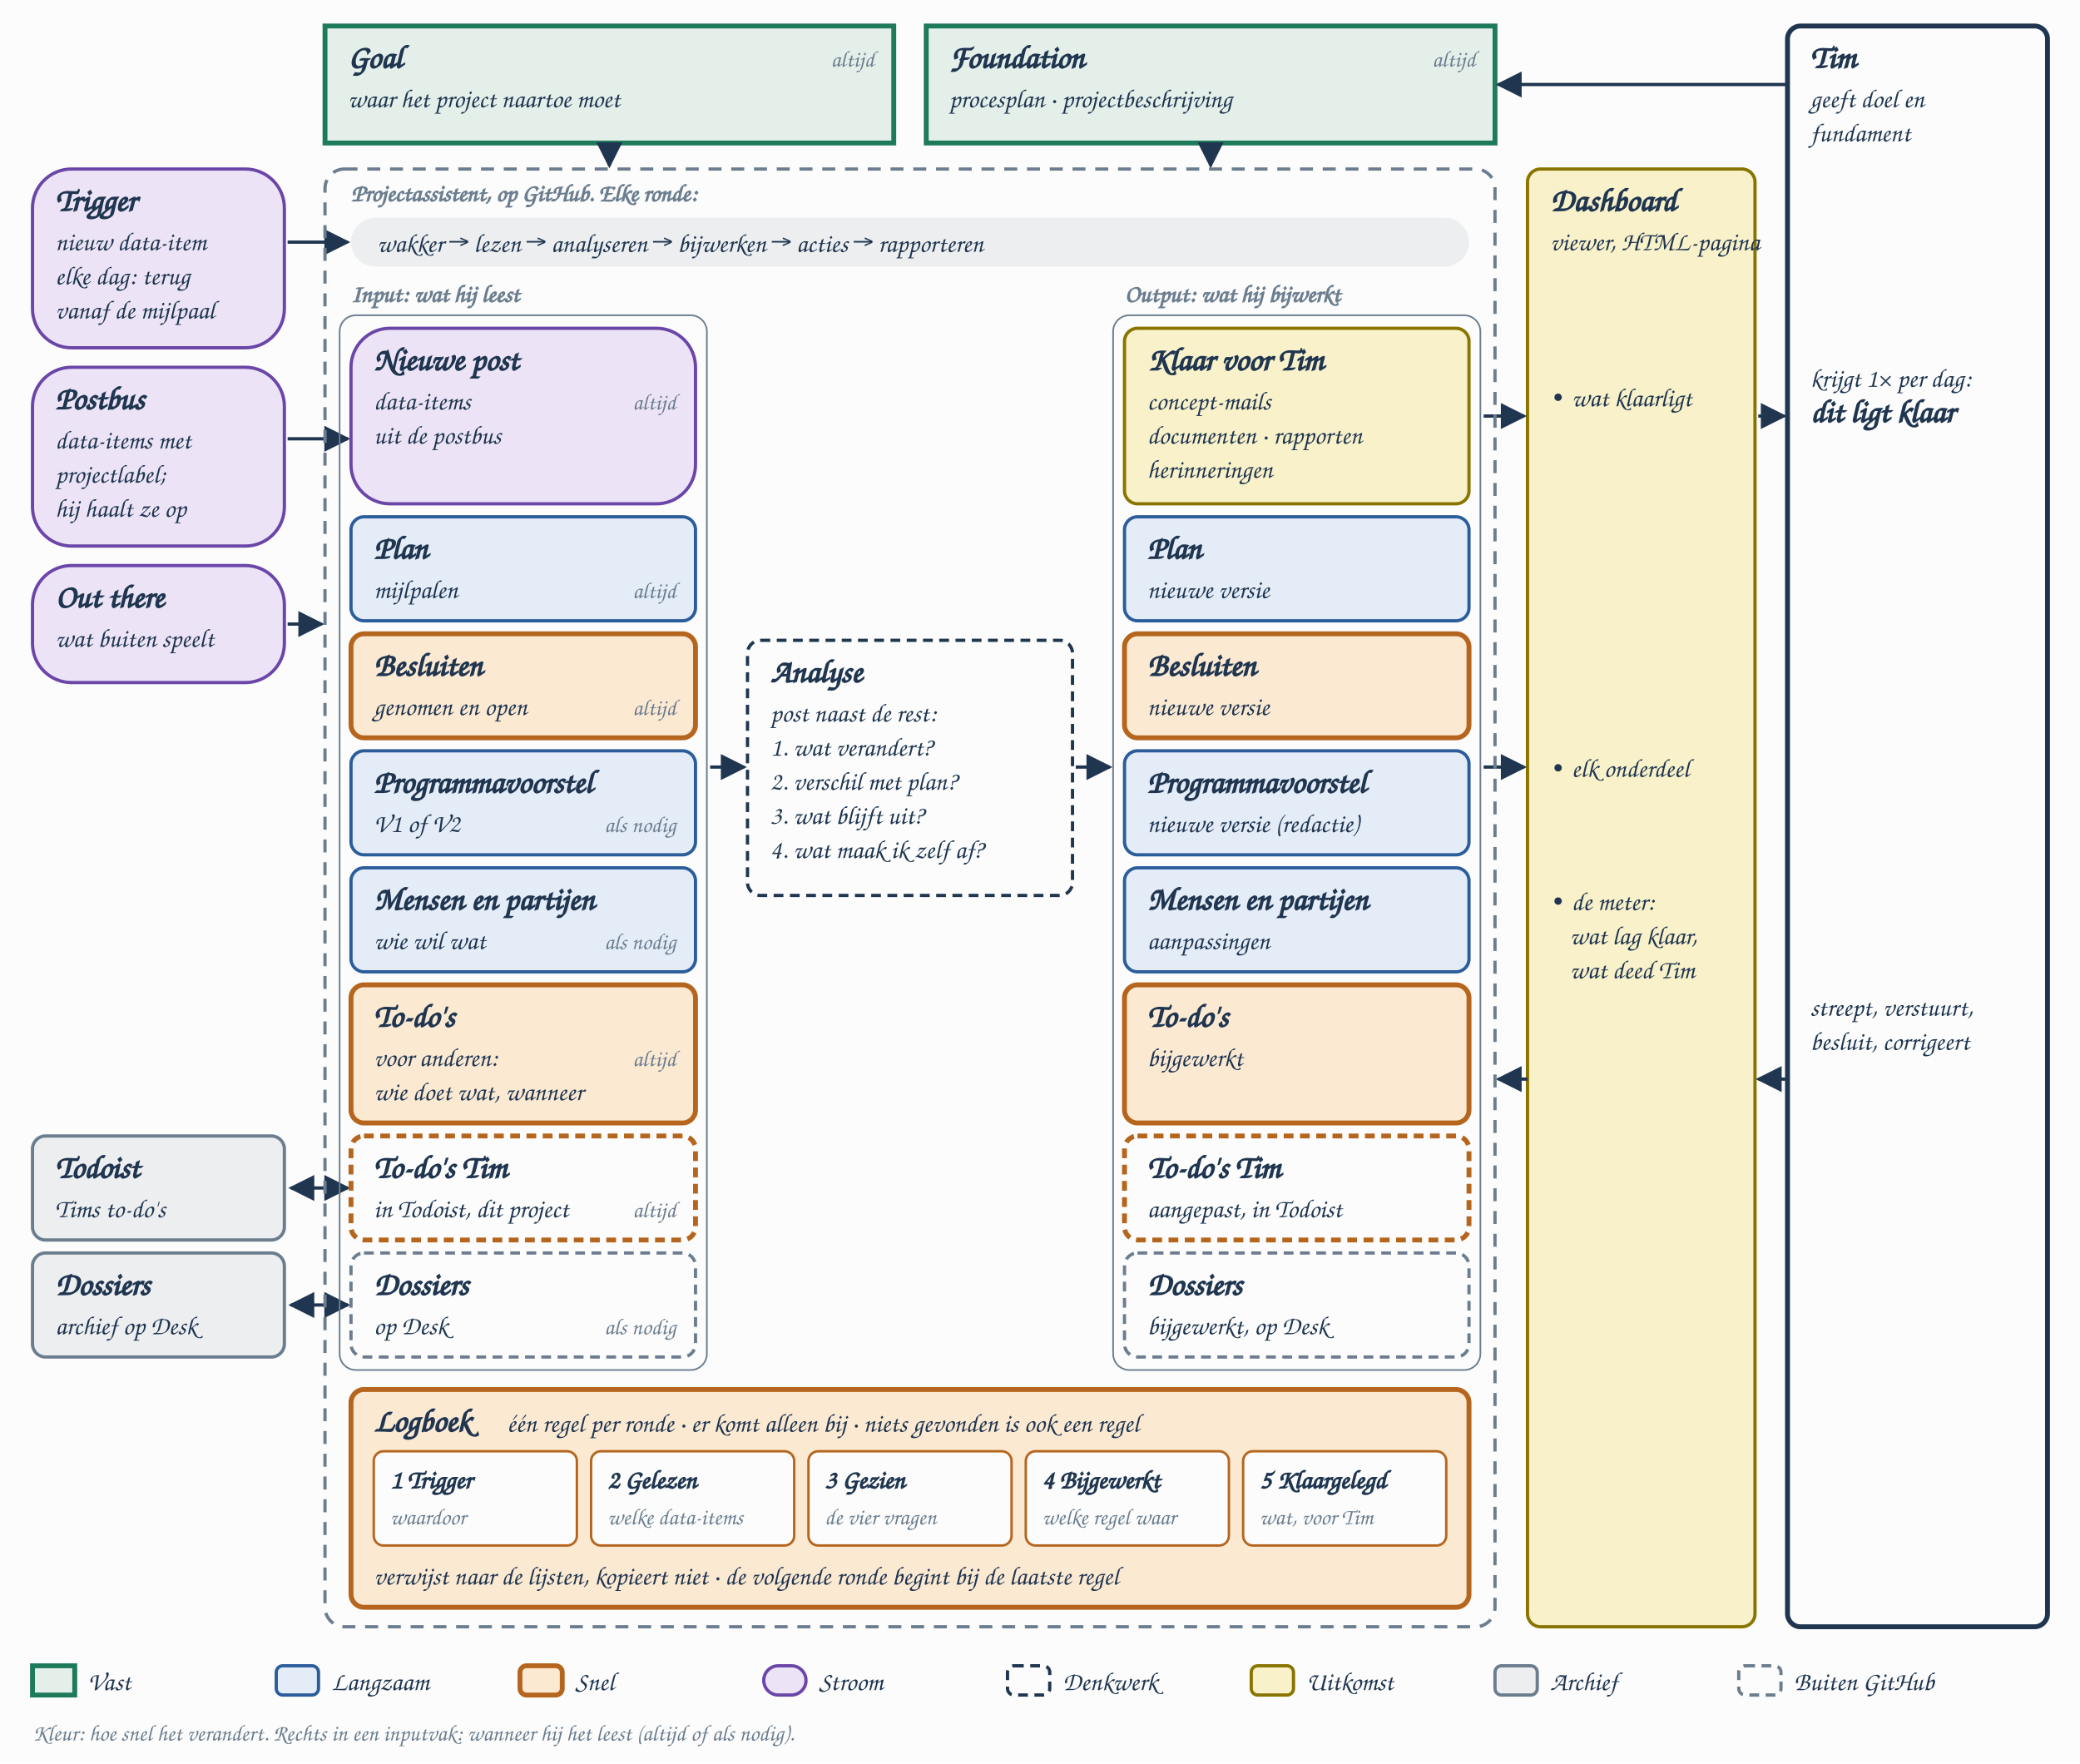
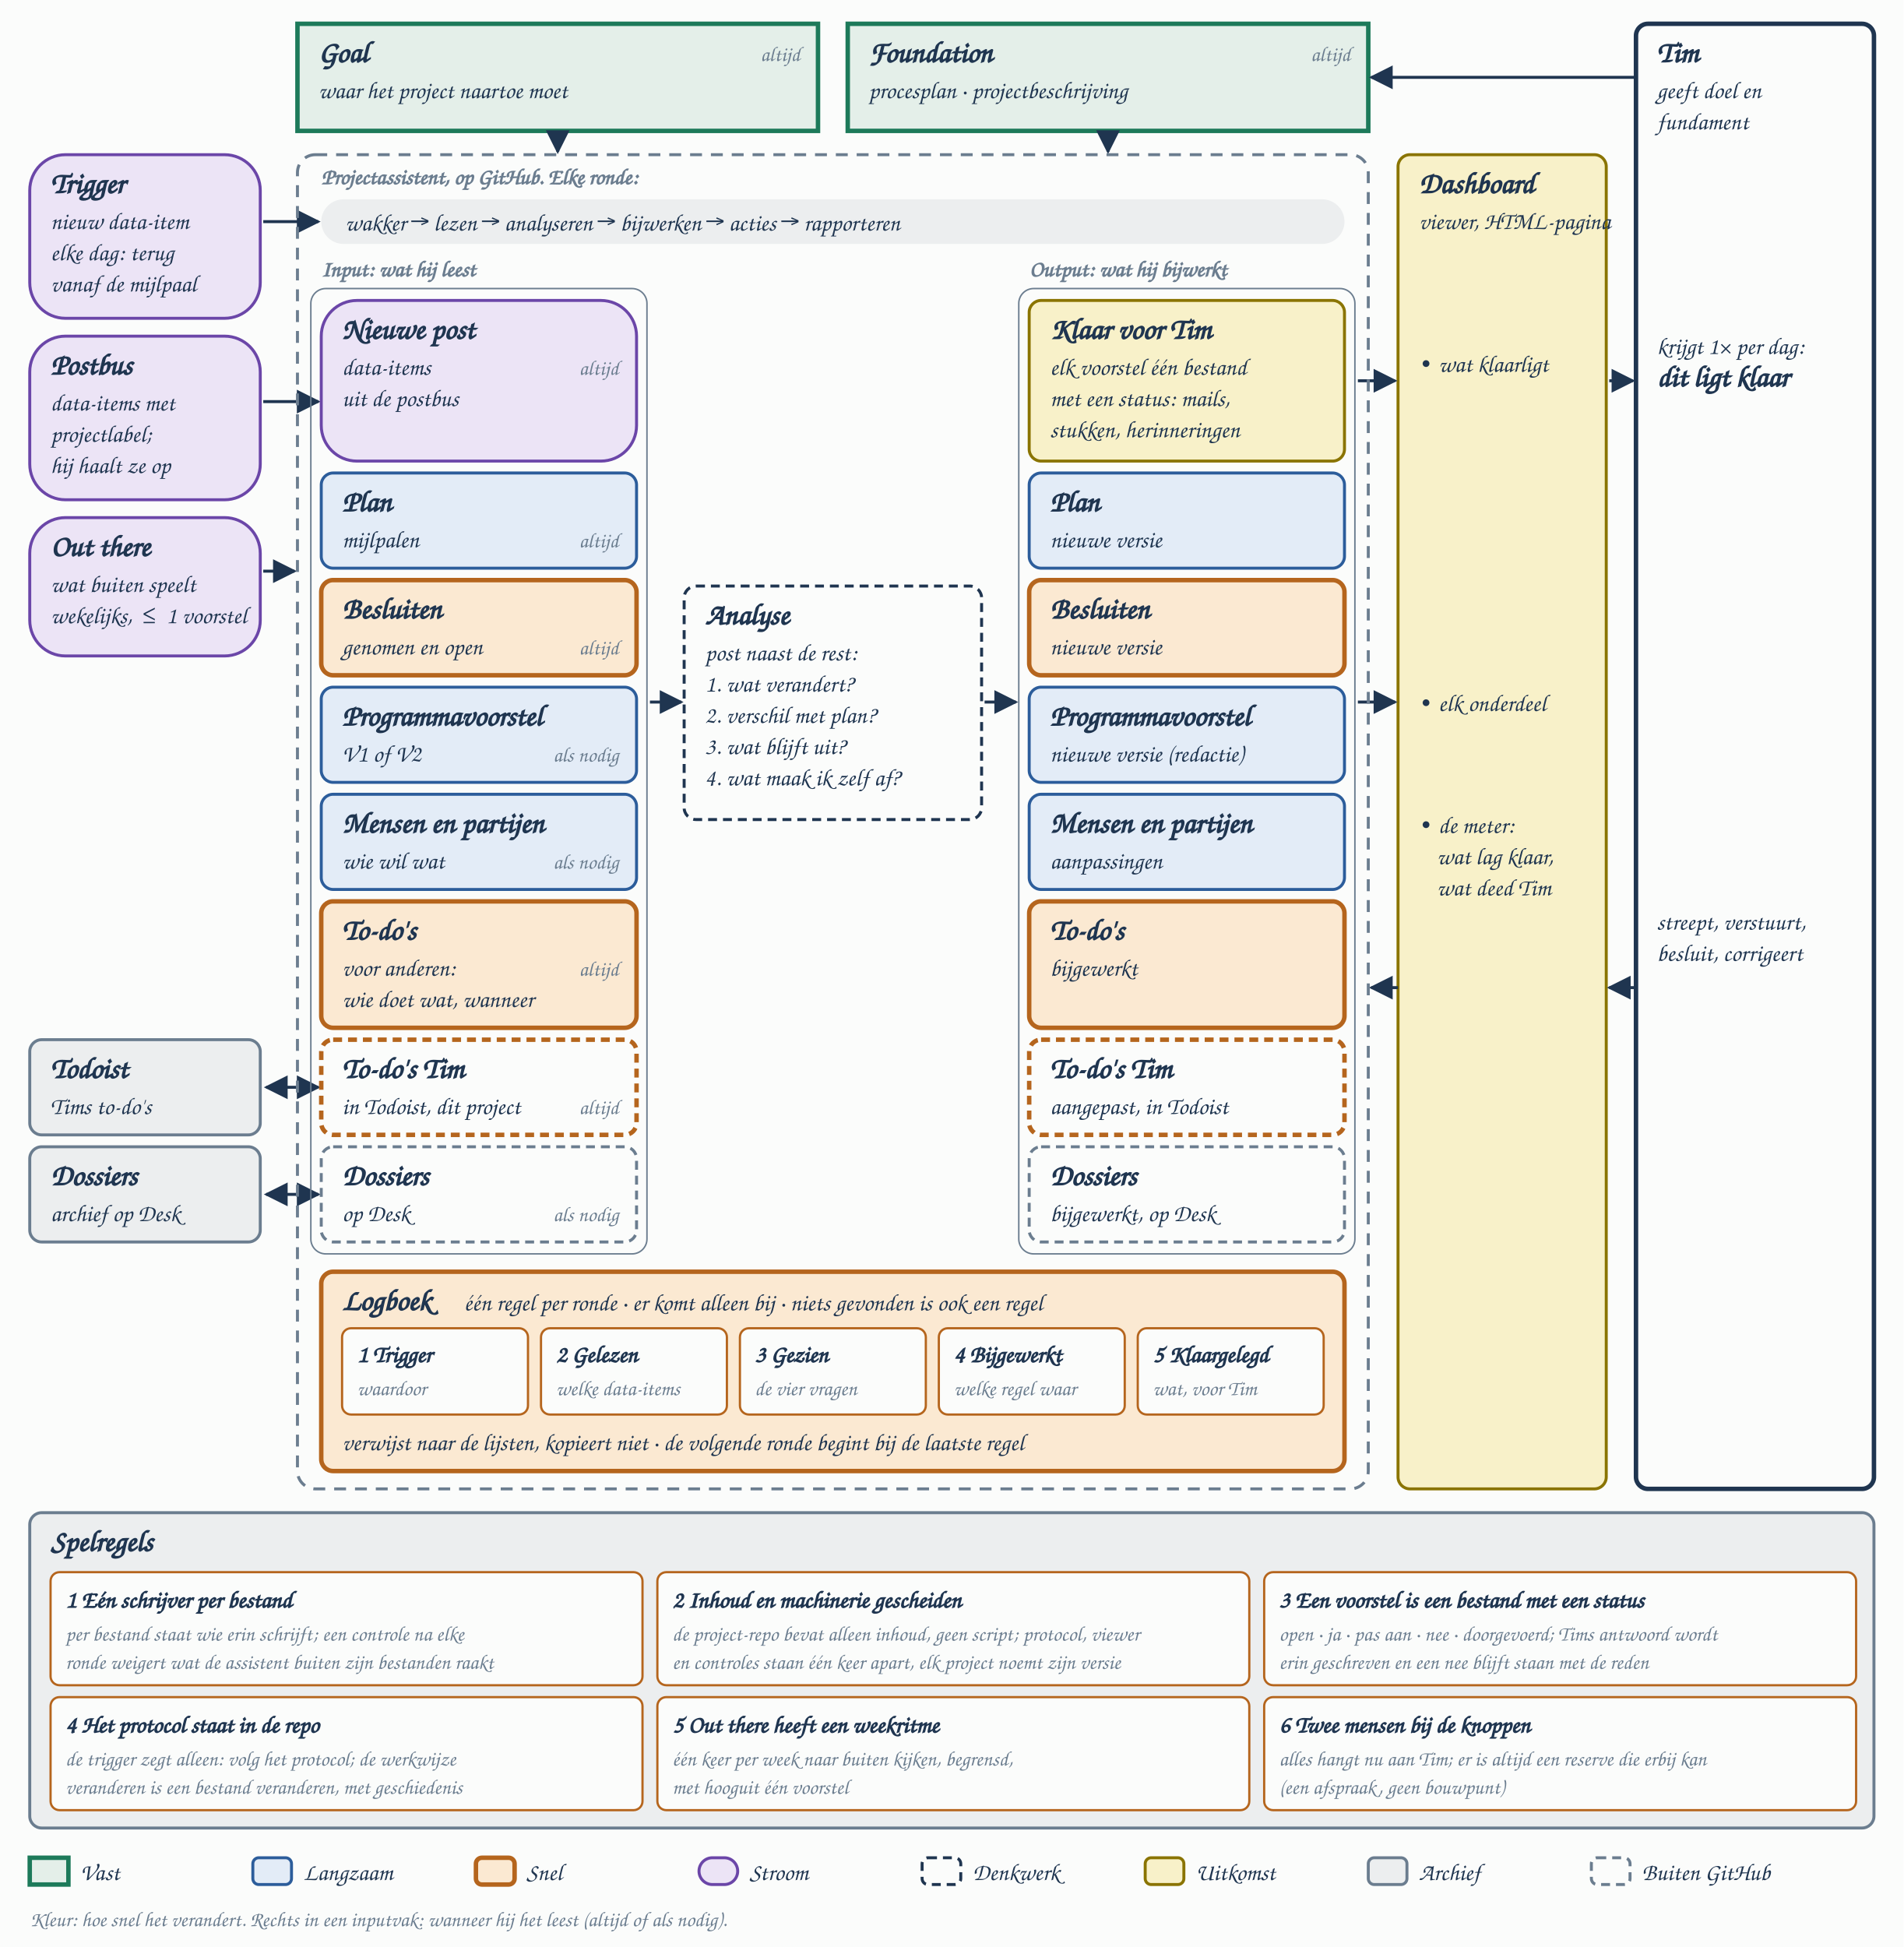
- <svg xmlns="http://www.w3.org/2000/svg" width="1280" height="1085" viewBox="0 0 1280 1085" role="img" aria-label="Containertekening van de projectassistent">
+ <svg xmlns="http://www.w3.org/2000/svg" width="1280" height="1309" viewBox="0 0 1280 1309" role="img" aria-label="Containertekening van de projectassistent">
  <style>text{fill:#1f3550;font-family:"Kalam","Comic Sans MS","Chalkboard SE",cursive}
.lbl{font-weight:700;font-size:20px}.sm{font-size:16px}.xs{font-size:14px;fill:#6b7d8f}
.clbl{font-size:15px;font-weight:700;fill:#6b7d8f}
.vak{font-size:16px;font-weight:700}
.cel{fill:#fbfcfb;stroke:#b5651d;stroke-width:1.5}
.b{stroke-width:2}
.vast{fill:#e4efe9;stroke:#1d7a5a;stroke-width:3}
.slow{fill:#e3ecf7;stroke:#2c5d9b}
.fast{fill:#fbe9d2;stroke:#b5651d;stroke-width:3}
.flow{fill:#ece4f6;stroke:#6b46a8}
.think{fill:#fbfcfb;stroke:#1f3550;stroke-dasharray:6 4}
.out{fill:#f8f1c9;stroke:#8a7400}
.arch{fill:#eceeef;stroke:#6b7d8f}
.ext{fill:none;stroke-dasharray:6 4}
.tim{fill:#fbfcfb;stroke:#1f3550;stroke-width:3}
.loop{fill:#eceeef}
.group{fill:none;stroke:#6b7d8f;stroke-width:1}
.container{fill:none;stroke:#6b7d8f;stroke-width:2;stroke-dasharray:8 6}
.arrow{stroke:#1f3550;stroke-width:2;fill:none;marker-end:url(#pijl)}.both{marker-start:url(#pijl)}.tip{fill:#1f3550}</style>
-   <rect width="1280" height="1085" fill="#fbfcfb" />
+   <rect width="1280" height="1309" fill="#fbfcfb" />
  <defs>
    <marker id="pijl" viewBox="0 0 10 10" refX="9" refY="5" markerWidth="8" markerHeight="8" orient="auto-start-reverse">
      <path d="M0,0 L10,5 L0,10 z" class="tip" />
    </marker>
  </defs>
  <rect class="b vast" x="200" y="16" width="350" height="72" rx="0" />
  <text class="lbl" x="214" y="42">Goal</text>
  <text class="sm" x="214" y="66">waar het project naartoe moet</text>
  <text class="xs" text-anchor="end" x="538" y="41">altijd</text>
  <rect class="b vast" x="570" y="16" width="350" height="72" rx="0" />
  <text class="lbl" x="584" y="42">Foundation</text>
  <text class="sm" x="584" y="66">procesplan · projectbeschrijving</text>
  <text class="xs" text-anchor="end" x="908" y="41">altijd</text>
  <path class="arrow" d="M375,88 L375,102" />
  <path class="arrow" d="M745,88 L745,102" />
  <rect class="b out" x="940" y="104" width="140" height="897" rx="8" />
  <text class="lbl" x="954" y="130">Dashboard</text>
  <text class="sm" x="954" y="154">viewer, HTML-pagina</text>
  <text class="sm" x="954" y="250">• wat klaarligt</text>
  <text class="sm" x="954" y="478">• elk onderdeel</text>
  <text class="sm" x="954" y="560">• de meter:</text>
  <text class="sm" x="966" y="581">wat lag klaar,</text>
  <text class="sm" x="966" y="602">wat deed Tim</text>
  <path class="arrow" d="M913,256 L938,256" />
  <path class="arrow" d="M913,472 L938,472" />
  <rect class="b tim" x="1100" y="16" width="160" height="985" rx="8" />
  <text class="lbl" x="1114" y="42">Tim</text>
  <text class="sm" x="1114" y="66">geeft doel en</text>
  <text class="sm" x="1114" y="87">fundament</text>
  <path class="arrow" d="M1100,52 L922,52" />
  <text class="sm" x="1114" y="238">krijgt 1× per dag:</text>
  <text class="lbl" x="1114" y="260">dit ligt klaar</text>
  <path class="arrow" d="M1082,256 L1098,256" />
  <text class="sm" x="1114" y="625">streept, verstuurt,</text>
  <text class="sm" x="1114" y="646">besluit, corrigeert</text>
  <path class="arrow" d="M1100,664 L1082,664" />
  <path class="arrow" d="M940,664 L922,664" />
  <rect class="b flow" x="20" y="104" width="155" height="110" rx="24" />
  <text class="lbl" x="34" y="130">Trigger</text>
  <text class="sm" x="34" y="154">nieuw data-item</text>
  <text class="sm" x="34" y="175">elke dag: terug</text>
  <text class="sm" x="34" y="196">vanaf de mijlpaal</text>
  <path class="arrow" d="M177,149 L214,149" />
  <rect class="b flow" x="20" y="226" width="155" height="110" rx="24" />
  <text class="lbl" x="34" y="252">Postbus</text>
  <text class="sm" x="34" y="276">data-items met</text>
  <text class="sm" x="34" y="297">projectlabel;</text>
  <text class="sm" x="34" y="318">hij haalt ze op</text>
  <path class="arrow" d="M177,270 L214,270" />
-   <rect class="b flow" x="20" y="348" width="155" height="72" rx="24" />
+   <rect class="b flow" x="20" y="348" width="155" height="93" rx="24" />
  <text class="lbl" x="34" y="374">Out there</text>
  <text class="sm" x="34" y="398">wat buiten speelt</text>
+   <text class="sm" x="34" y="419">wekelijks, ≤ 1 voorstel</text>
  <path class="arrow" d="M177,384 L198,384" />
  <rect class="b arch" x="20" y="699" width="155" height="64" rx="8" />
  <text class="lbl" x="34" y="725">Todoist</text>
  <text class="sm" x="34" y="749">Tims to-do's</text>
  <path class="arrow both" d="M179,731 L214,731" />
  <rect class="b arch" x="20" y="771" width="155" height="64" rx="8" />
  <text class="lbl" x="34" y="797">Dossiers</text>
  <text class="sm" x="34" y="821">archief op Desk</text>
  <path class="arrow both" d="M179,803 L214,803" />
  <rect class="container" x="200" y="104" width="720" height="897" rx="12" />
  <text class="clbl" x="216" y="124">Projectassistent, op GitHub. Elke ronde:</text>
  <rect class="loop" x="216" y="134" width="688" height="30" rx="15" />
  <text class="sm" x="232" y="155">wakker → lezen → analyseren → bijwerken → acties → rapporteren</text>
  <text class="clbl" x="216" y="186">Input: wat hij leest</text>
  <text class="clbl" x="692" y="186">Output: wat hij bijwerkt</text>
  <rect class="group" x="209" y="194" width="226" height="649" rx="10" />
  <rect class="group" x="685" y="194" width="226" height="649" rx="10" />
  <rect class="b slow" x="216" y="318" width="212" height="64" rx="8" />
  <text class="lbl" x="230" y="344">Plan</text>
  <text class="sm" x="230" y="368">mijlpalen</text>
  <text class="xs" text-anchor="end" x="416" y="368">altijd</text>
  <rect class="b slow" x="692" y="318" width="212" height="64" rx="8" />
  <text class="lbl" x="706" y="344">Plan</text>
  <text class="sm" x="706" y="368">nieuwe versie</text>
  <rect class="b fast" x="216" y="390" width="212" height="64" rx="8" />
  <text class="lbl" x="230" y="416">Besluiten</text>
  <text class="sm" x="230" y="440">genomen en open</text>
  <text class="xs" text-anchor="end" x="416" y="440">altijd</text>
  <rect class="b fast" x="692" y="390" width="212" height="64" rx="8" />
  <text class="lbl" x="706" y="416">Besluiten</text>
  <text class="sm" x="706" y="440">nieuwe versie</text>
  <rect class="b slow" x="216" y="462" width="212" height="64" rx="8" />
  <text class="lbl" x="230" y="488">Programmavoorstel</text>
  <text class="sm" x="230" y="512">V1 of V2</text>
  <text class="xs" text-anchor="end" x="416" y="512">als nodig</text>
  <rect class="b slow" x="692" y="462" width="212" height="64" rx="8" />
  <text class="lbl" x="706" y="488">Programmavoorstel</text>
  <text class="sm" x="706" y="512">nieuwe versie (redactie)</text>
  <rect class="b slow" x="216" y="534" width="212" height="64" rx="8" />
  <text class="lbl" x="230" y="560">Mensen en partijen</text>
  <text class="sm" x="230" y="584">wie wil wat</text>
  <text class="xs" text-anchor="end" x="416" y="584">als nodig</text>
  <rect class="b slow" x="692" y="534" width="212" height="64" rx="8" />
  <text class="lbl" x="706" y="560">Mensen en partijen</text>
  <text class="sm" x="706" y="584">aanpassingen</text>
  <rect class="b fast" x="216" y="606" width="212" height="85" rx="8" />
  <text class="lbl" x="230" y="632">To-do's</text>
  <text class="sm" x="230" y="656">voor anderen:</text>
  <text class="sm" x="230" y="677">wie doet wat, wanneer</text>
  <text class="xs" text-anchor="end" x="416" y="656">altijd</text>
  <rect class="b fast" x="692" y="606" width="212" height="85" rx="8" />
  <text class="lbl" x="706" y="632">To-do's</text>
  <text class="sm" x="706" y="656">bijgewerkt</text>
  <rect class="b fast ext" x="216" y="699" width="212" height="64" rx="8" />
  <text class="lbl" x="230" y="725">To-do's Tim</text>
  <text class="sm" x="230" y="749">in Todoist, dit project</text>
  <text class="xs" text-anchor="end" x="416" y="749">altijd</text>
  <rect class="b fast ext" x="692" y="699" width="212" height="64" rx="8" />
  <text class="lbl" x="706" y="725">To-do's Tim</text>
  <text class="sm" x="706" y="749">aangepast, in Todoist</text>
  <rect class="b arch ext" x="216" y="771" width="212" height="64" rx="8" />
  <text class="lbl" x="230" y="797">Dossiers</text>
  <text class="sm" x="230" y="821">op Desk</text>
  <text class="xs" text-anchor="end" x="416" y="821">als nodig</text>
  <rect class="b arch ext" x="692" y="771" width="212" height="64" rx="8" />
  <text class="lbl" x="706" y="797">Dossiers</text>
  <text class="sm" x="706" y="821">bijgewerkt, op Desk</text>
  <rect class="b flow" x="216" y="202" width="212" height="108" rx="24" />
  <text class="lbl" x="230" y="228">Nieuwe post</text>
  <text class="sm" x="230" y="252">data-items</text>
  <text class="sm" x="230" y="273">uit de postbus</text>
  <text class="xs" text-anchor="end" x="416" y="252">altijd</text>
  <rect class="b out" x="692" y="202" width="212" height="108" rx="8" />
  <text class="lbl" x="706" y="228">Klaar voor Tim</text>
-   <text class="sm" x="706" y="252">concept-mails</text>
-   <text class="sm" x="706" y="273">documenten · rapporten</text>
-   <text class="sm" x="706" y="294">herinneringen</text>
+   <text class="sm" x="706" y="252">elk voorstel één bestand</text>
+   <text class="sm" x="706" y="273">met een status: mails,</text>
+   <text class="sm" x="706" y="294">stukken, herinneringen</text>
  <rect class="b think" x="460" y="394" width="200" height="157" rx="8" />
  <text class="lbl" x="474" y="420">Analyse</text>
  <text class="sm" x="474" y="444">post naast de rest:</text>
  <text class="sm" x="474" y="465">1. wat verandert?</text>
  <text class="sm" x="474" y="486">2. verschil met plan?</text>
  <text class="sm" x="474" y="507">3. wat blijft uit?</text>
  <text class="sm" x="474" y="528">4. wat maak ik zelf af?</text>
  <path class="arrow" d="M437,472 L458,472" />
  <path class="arrow" d="M662,472 L683,472" />
  <rect class="b fast" x="216" y="855" width="688" height="134" rx="8" />
  <text class="lbl" x="230" y="881">Logboek</text>
  <text class="sm" x="312" y="881">één regel per ronde · er komt alleen bij · niets gevonden is ook een regel</text>
  <rect class="cel" x="230" y="893" width="125" height="58" rx="6" />
  <text class="vak" x="240" y="916">1 Trigger</text>
  <text class="xs" x="240" y="938">waardoor</text>
  <rect class="cel" x="363.75" y="893" width="125" height="58" rx="6" />
  <text class="vak" x="373.75" y="916">2 Gelezen</text>
  <text class="xs" x="373.75" y="938">welke data-items</text>
  <rect class="cel" x="497.5" y="893" width="125" height="58" rx="6" />
  <text class="vak" x="507.5" y="916">3 Gezien</text>
  <text class="xs" x="507.5" y="938">de vier vragen</text>
  <rect class="cel" x="631.25" y="893" width="125" height="58" rx="6" />
  <text class="vak" x="641.25" y="916">4 Bijgewerkt</text>
  <text class="xs" x="641.25" y="938">welke regel waar</text>
  <rect class="cel" x="765" y="893" width="125" height="58" rx="6" />
  <text class="vak" x="775" y="916">5 Klaargelegd</text>
  <text class="xs" x="775" y="938">wat, voor Tim</text>
  <text class="sm" x="230" y="975">verwijst naar de lijsten, kopieert niet · de volgende ronde begint bij de laatste regel</text>
-   <rect class="b vast" x="20" y="1025" width="26" height="18" rx="0" />
-   <text class="sm" x="54" y="1040">Vast</text>
-   <rect class="b slow" x="170" y="1025" width="26" height="18" rx="4" />
-   <text class="sm" x="204" y="1040">Langzaam</text>
-   <rect class="b fast" x="320" y="1025" width="26" height="18" rx="4" />
-   <text class="sm" x="354" y="1040">Snel</text>
-   <rect class="b flow" x="470" y="1025" width="26" height="18" rx="9" />
-   <text class="sm" x="504" y="1040">Stroom</text>
-   <rect class="b think" x="620" y="1025" width="26" height="18" rx="4" />
-   <text class="sm" x="654" y="1040">Denkwerk</text>
-   <rect class="b out" x="770" y="1025" width="26" height="18" rx="4" />
-   <text class="sm" x="804" y="1040">Uitkomst</text>
-   <rect class="b arch" x="920" y="1025" width="26" height="18" rx="4" />
-   <text class="sm" x="954" y="1040">Archief</text>
-   <rect class="b arch ext" x="1070" y="1025" width="26" height="18" rx="4" />
-   <text class="sm" x="1104" y="1040">Buiten GitHub</text>
-   <text class="xs" x="20" y="1071">Kleur: hoe snel het verandert. Rechts in een inputvak: wanneer hij het leest (altijd of als nodig).</text>
+   <rect class="b arch" x="20" y="1017" width="1240" height="212" rx="8" />
+   <text class="lbl" x="34" y="1043">Spelregels</text>
+   <rect class="cel" x="34" y="1057" width="398" height="76" rx="6" />
+   <text class="vak" x="44" y="1081">1 Eén schrijver per bestand</text>
+   <text class="xs" x="44" y="1103">per bestand staat wie erin schrijft; een controle na elke</text>
+   <text class="xs" x="44" y="1122">ronde weigert wat de assistent buiten zijn bestanden raakt</text>
+   <rect class="cel" x="442" y="1057" width="398" height="76" rx="6" />
+   <text class="vak" x="452" y="1081">2 Inhoud en machinerie gescheiden</text>
+   <text class="xs" x="452" y="1103">de project-repo bevat alleen inhoud, geen script; protocol, viewer</text>
+   <text class="xs" x="452" y="1122">en controles staan één keer apart, elk project noemt zijn versie</text>
+   <rect class="cel" x="850" y="1057" width="398" height="76" rx="6" />
+   <text class="vak" x="860" y="1081">3 Een voorstel is een bestand met een status</text>
+   <text class="xs" x="860" y="1103">open · ja · pas aan · nee · doorgevoerd; Tims antwoord wordt</text>
+   <text class="xs" x="860" y="1122">erin geschreven en een nee blijft staan met de reden</text>
+   <rect class="cel" x="34" y="1141" width="398" height="76" rx="6" />
+   <text class="vak" x="44" y="1165">4 Het protocol staat in de repo</text>
+   <text class="xs" x="44" y="1187">de trigger zegt alleen: volg het protocol; de werkwijze</text>
+   <text class="xs" x="44" y="1206">veranderen is een bestand veranderen, met geschiedenis</text>
+   <rect class="cel" x="442" y="1141" width="398" height="76" rx="6" />
+   <text class="vak" x="452" y="1165">5 Out there heeft een weekritme</text>
+   <text class="xs" x="452" y="1187">één keer per week naar buiten kijken, begrensd,</text>
+   <text class="xs" x="452" y="1206">met hooguit één voorstel</text>
+   <rect class="cel" x="850" y="1141" width="398" height="76" rx="6" />
+   <text class="vak" x="860" y="1165">6 Twee mensen bij de knoppen</text>
+   <text class="xs" x="860" y="1187">alles hangt nu aan Tim; er is altijd een reserve die erbij kan</text>
+   <text class="xs" x="860" y="1206">(een afspraak, geen bouwpunt)</text>
+   <rect class="b vast" x="20" y="1249" width="26" height="18" rx="0" />
+   <text class="sm" x="54" y="1264">Vast</text>
+   <rect class="b slow" x="170" y="1249" width="26" height="18" rx="4" />
+   <text class="sm" x="204" y="1264">Langzaam</text>
+   <rect class="b fast" x="320" y="1249" width="26" height="18" rx="4" />
+   <text class="sm" x="354" y="1264">Snel</text>
+   <rect class="b flow" x="470" y="1249" width="26" height="18" rx="9" />
+   <text class="sm" x="504" y="1264">Stroom</text>
+   <rect class="b think" x="620" y="1249" width="26" height="18" rx="4" />
+   <text class="sm" x="654" y="1264">Denkwerk</text>
+   <rect class="b out" x="770" y="1249" width="26" height="18" rx="4" />
+   <text class="sm" x="804" y="1264">Uitkomst</text>
+   <rect class="b arch" x="920" y="1249" width="26" height="18" rx="4" />
+   <text class="sm" x="954" y="1264">Archief</text>
+   <rect class="b arch ext" x="1070" y="1249" width="26" height="18" rx="4" />
+   <text class="sm" x="1104" y="1264">Buiten GitHub</text>
+   <text class="xs" x="20" y="1295">Kleur: hoe snel het verandert. Rechts in een inputvak: wanneer hij het leest (altijd of als nodig).</text>
</svg>
